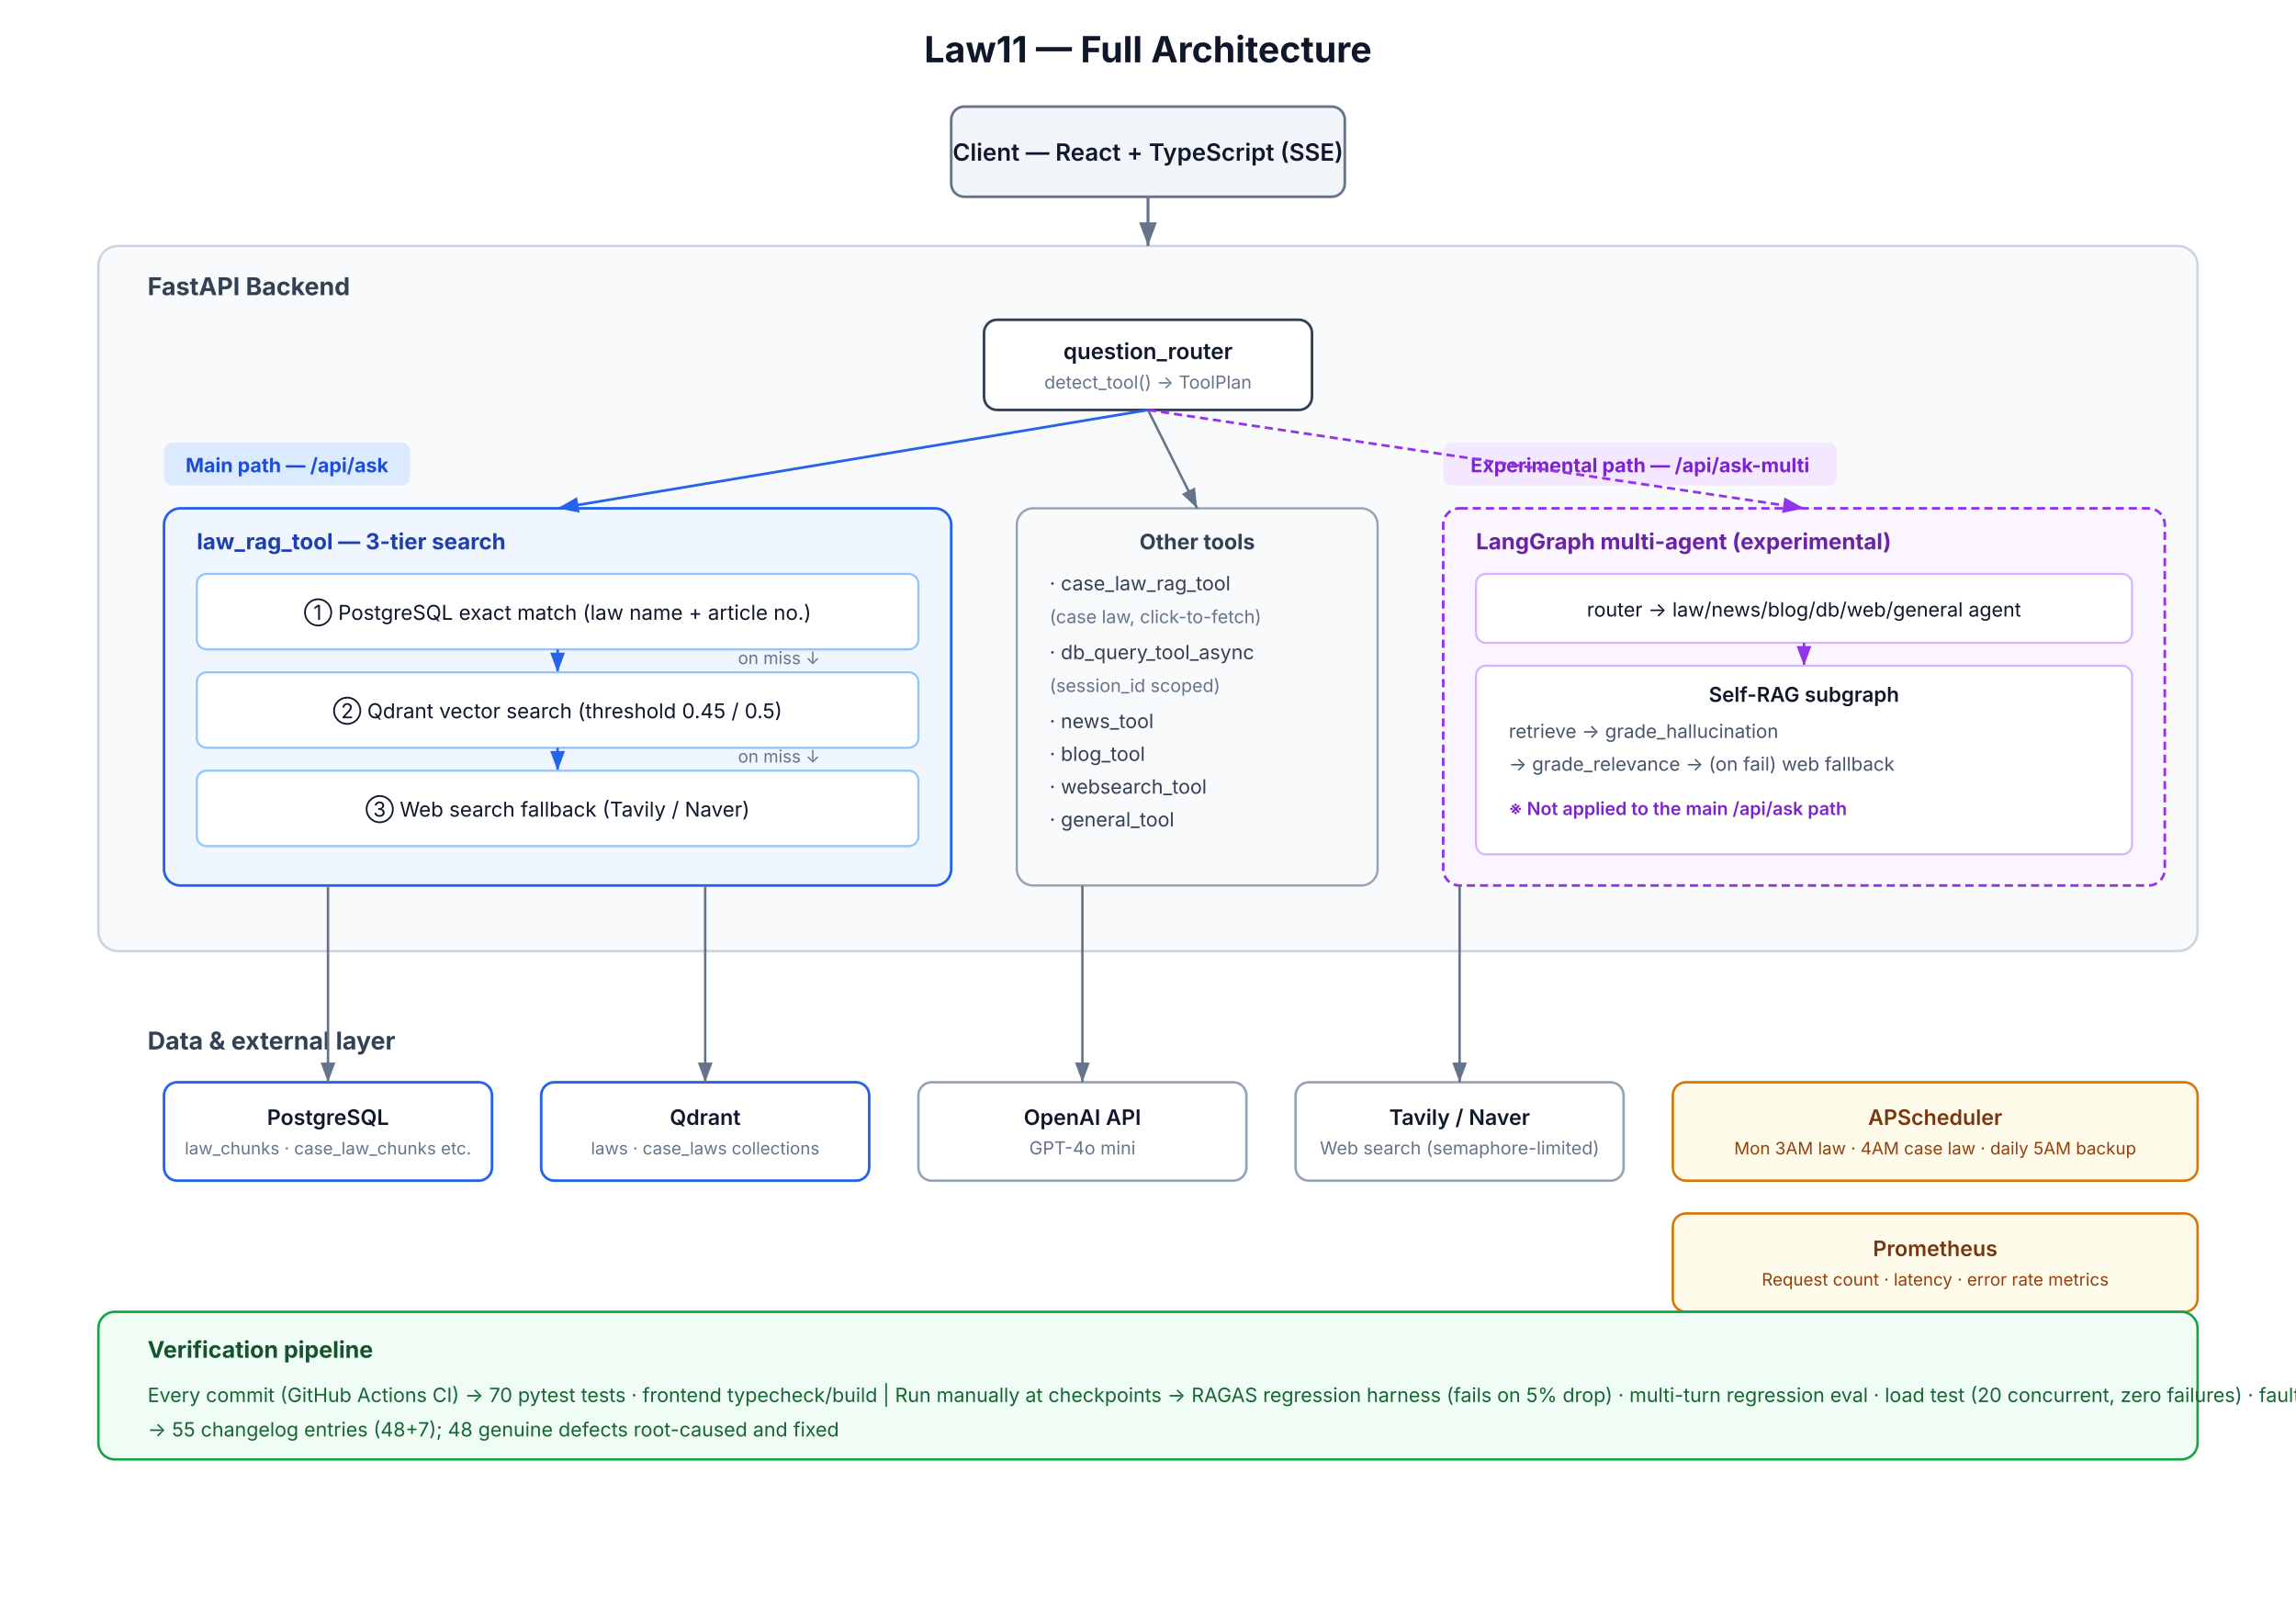
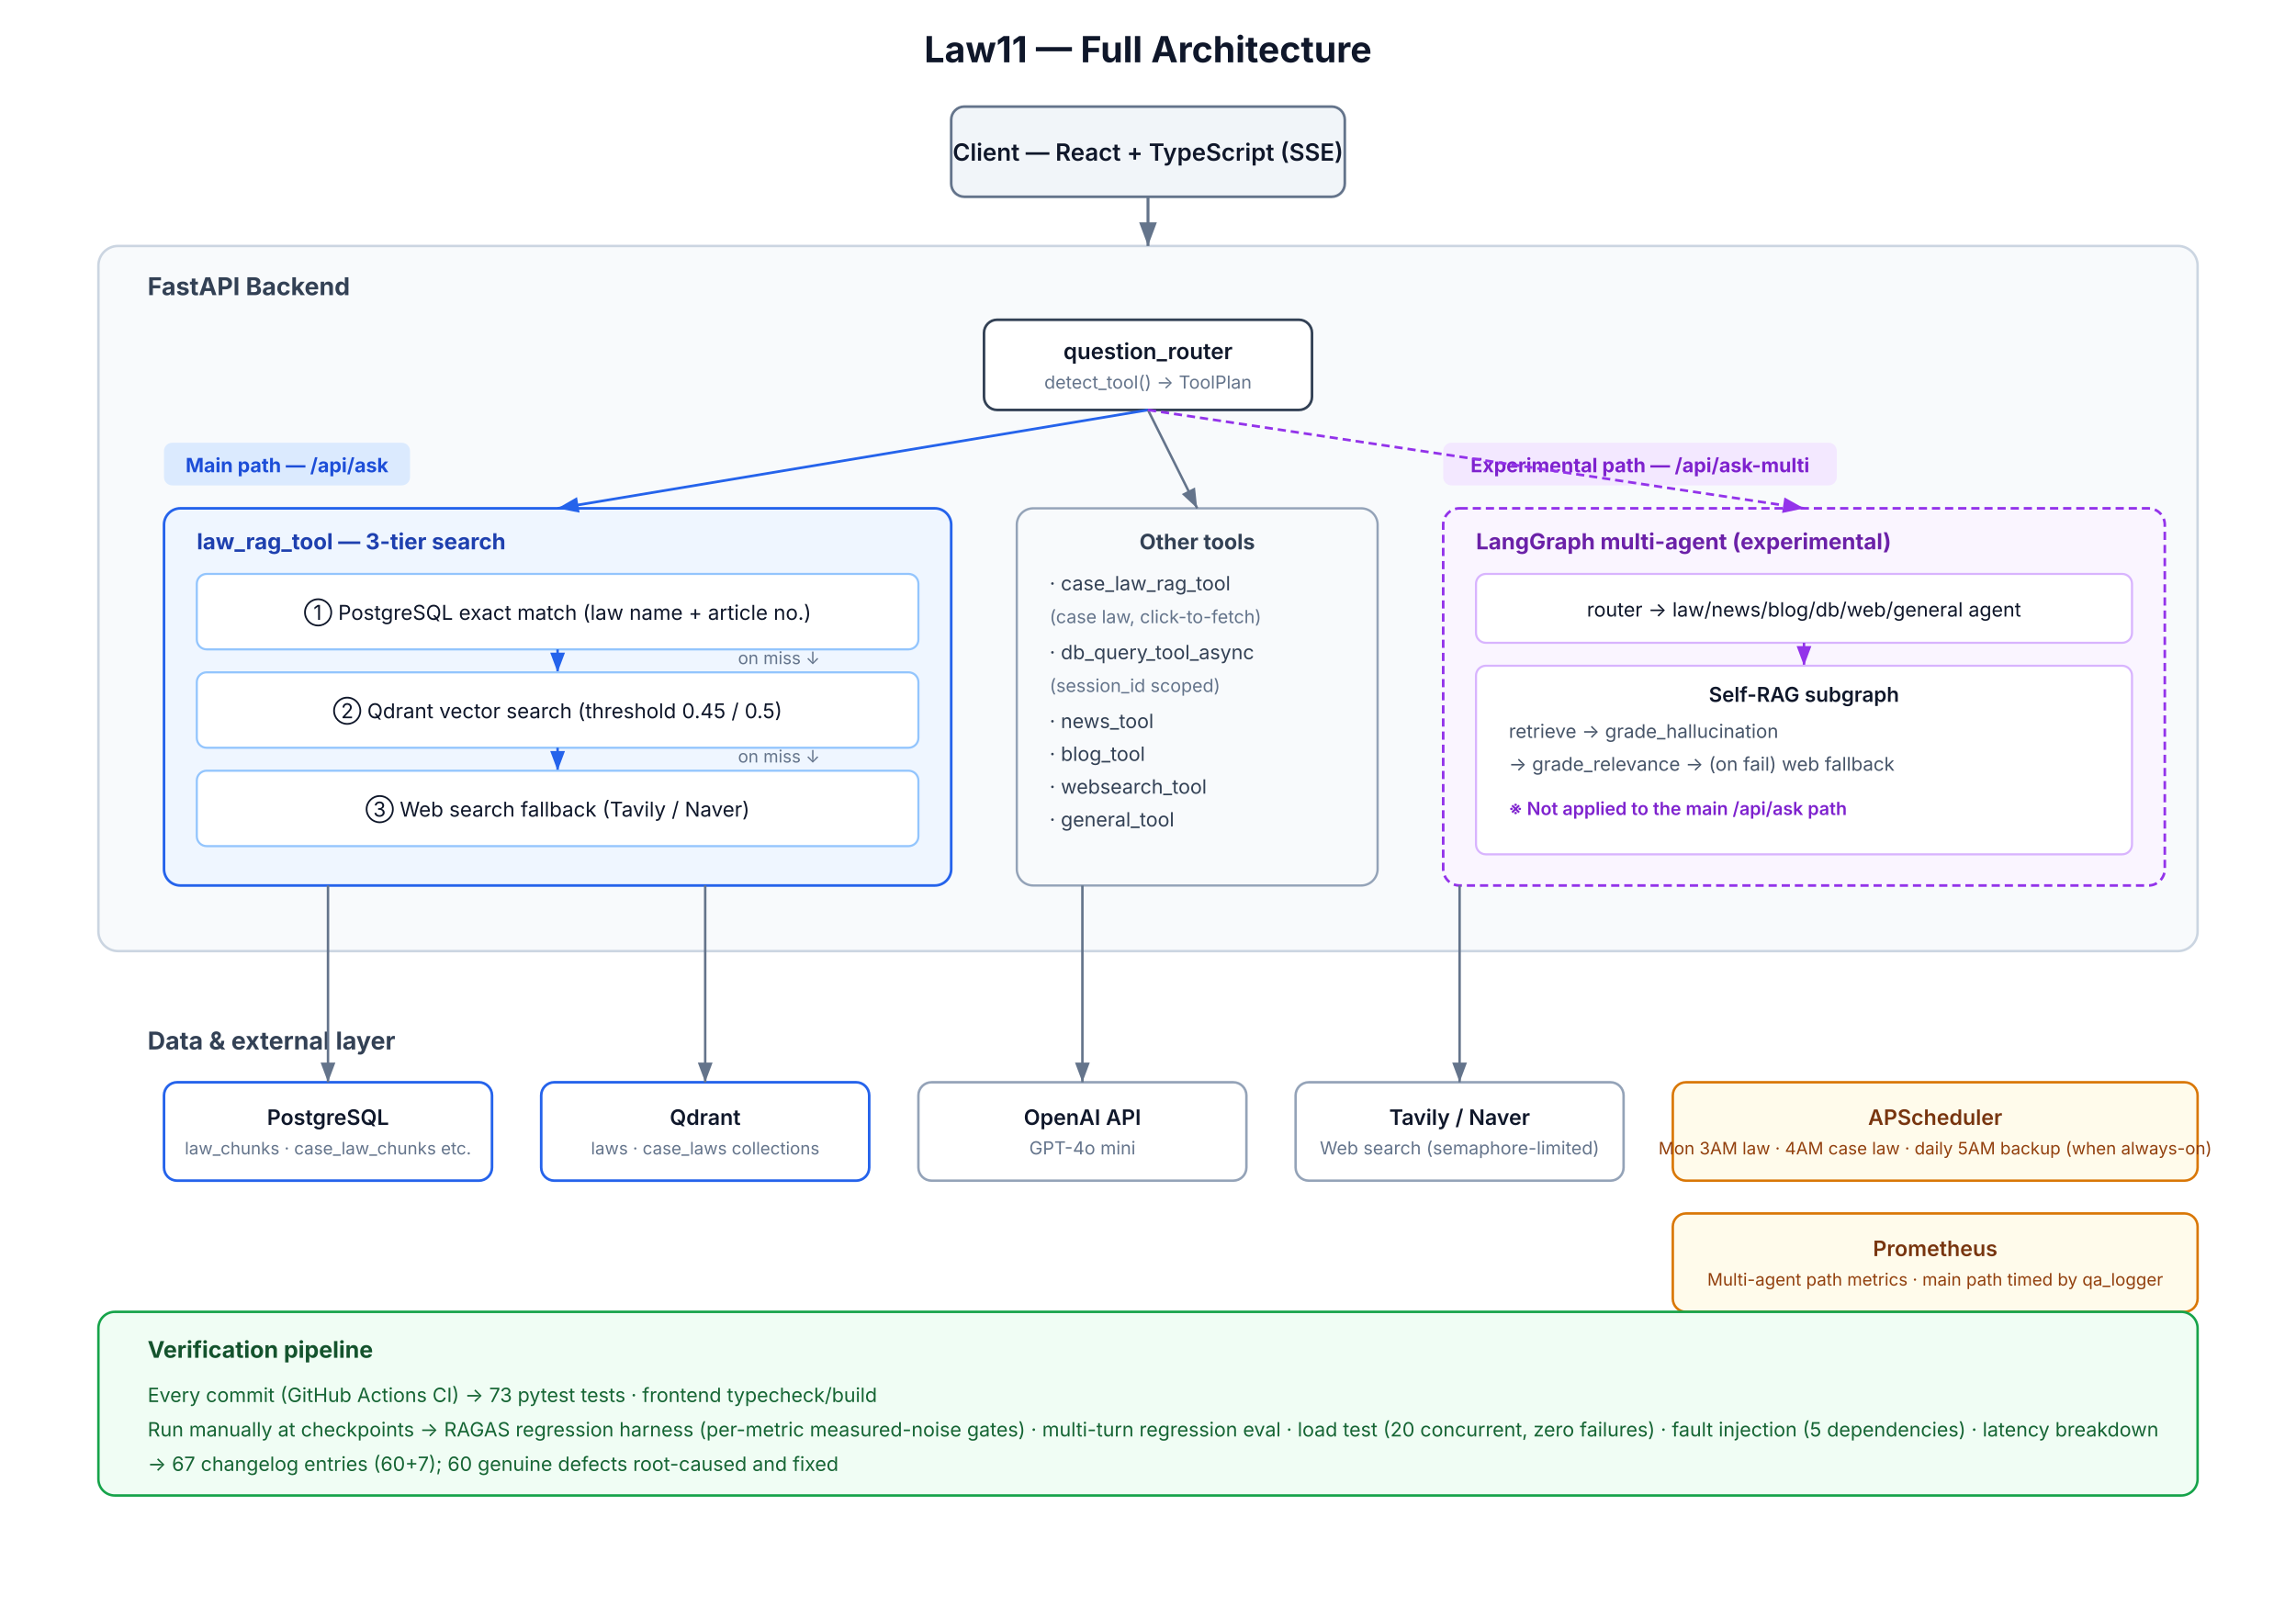
<svg xmlns="http://www.w3.org/2000/svg" width="1400" height="980" viewBox="0 0 1400 980" font-family="'Inter','Helvetica Neue',Arial,sans-serif">
  <defs>
    <marker id="a1" markerWidth="10" markerHeight="10" refX="8" refY="3" orient="auto" markerUnits="strokeWidth">
      <path d="M0,0 L8,3 L0,6 Z" fill="#64748b" />
    </marker>
    <marker id="a2" markerWidth="10" markerHeight="10" refX="8" refY="3" orient="auto" markerUnits="strokeWidth">
      <path d="M0,0 L8,3 L0,6 Z" fill="#2563eb" />
    </marker>
    <marker id="a3" markerWidth="10" markerHeight="10" refX="8" refY="3" orient="auto" markerUnits="strokeWidth">
      <path d="M0,0 L8,3 L0,6 Z" fill="#9333ea" />
    </marker>
  </defs>
  <rect width="1400" height="980" fill="#ffffff" />
  <text x="700" y="38" text-anchor="middle" font-size="22" font-weight="700" fill="#0f172a">Law11 — Full Architecture</text>
  <rect x="580" y="65" width="240" height="55" rx="8" fill="#f1f5f9" stroke="#64748b" stroke-width="1.6" />
  <text x="700" y="98" text-anchor="middle" font-size="14.5" font-weight="600" fill="#0f172a">Client — React + TypeScript (SSE)</text>
  <rect x="60" y="150" width="1280" height="430" rx="12" fill="#f8fafc" stroke="#cbd5e1" stroke-width="1.5" />
  <text x="90" y="180" font-size="15" font-weight="700" fill="#334155">FastAPI Backend</text>
  <line x1="700" y1="120" x2="700" y2="150" stroke="#64748b" stroke-width="1.8" marker-end="url(#a1)" />
  <rect x="600" y="195" width="200" height="55" rx="8" fill="#ffffff" stroke="#334155" stroke-width="1.6" />
  <text x="700" y="219" text-anchor="middle" font-size="13.5" font-weight="600" fill="#0f172a">question_router</text>
  <text x="700" y="237" text-anchor="middle" font-size="11" fill="#64748b">detect_tool() → ToolPlan</text>
  <rect x="100" y="270" width="150" height="26" rx="5" fill="#dbeafe" />
  <text x="175" y="288" text-anchor="middle" font-size="12" font-weight="700" fill="#1d4ed8">Main path — /api/ask</text>
  <rect x="100" y="310" width="480" height="230" rx="10" fill="#eff6ff" stroke="#2563eb" stroke-width="1.6" />
  <text x="120" y="335" font-size="13.5" font-weight="700" fill="#1e40af">law_rag_tool — 3-tier search</text>
  <rect x="120" y="350" width="440" height="46" rx="6" fill="#ffffff" stroke="#93c5fd" stroke-width="1.3" />
  <text x="340" y="378" text-anchor="middle" font-size="12.5" fill="#0f172a">① PostgreSQL exact match (law name + article no.)</text>
  <line x1="340" y1="396" x2="340" y2="410" stroke="#2563eb" stroke-width="1.5" marker-end="url(#a2)" />
  <text x="450" y="405" font-size="10.5" fill="#64748b">on miss ↓</text>
  <rect x="120" y="410" width="440" height="46" rx="6" fill="#ffffff" stroke="#93c5fd" stroke-width="1.3" />
  <text x="340" y="438" text-anchor="middle" font-size="12.5" fill="#0f172a">② Qdrant vector search (threshold 0.45 / 0.5)</text>
  <line x1="340" y1="456" x2="340" y2="470" stroke="#2563eb" stroke-width="1.5" marker-end="url(#a2)" />
  <text x="450" y="465" font-size="10.5" fill="#64748b">on miss ↓</text>
  <rect x="120" y="470" width="440" height="46" rx="6" fill="#ffffff" stroke="#93c5fd" stroke-width="1.3" />
  <text x="340" y="498" text-anchor="middle" font-size="12.5" fill="#0f172a">③ Web search fallback (Tavily / Naver)</text>
  <rect x="620" y="310" width="220" height="230" rx="10" fill="#f8fafc" stroke="#94a3b8" stroke-width="1.4" />
  <text x="730" y="335" text-anchor="middle" font-size="13" font-weight="700" fill="#334155">Other tools</text>
  <text x="640" y="360" font-size="12" fill="#334155">· case_law_rag_tool</text>
  <text x="640" y="380" font-size="11" fill="#64748b">  (case law, click-to-fetch)</text>
  <text x="640" y="402" font-size="12" fill="#334155">· db_query_tool_async</text>
  <text x="640" y="422" font-size="11" fill="#64748b">  (session_id scoped)</text>
  <text x="640" y="444" font-size="12" fill="#334155">· news_tool</text>
  <text x="640" y="464" font-size="12" fill="#334155">· blog_tool</text>
  <text x="640" y="484" font-size="12" fill="#334155">· websearch_tool</text>
  <text x="640" y="504" font-size="12" fill="#334155">· general_tool</text>
  <line x1="700" y1="250" x2="340" y2="310" stroke="#2563eb" stroke-width="1.6" marker-end="url(#a2)" />
  <line x1="700" y1="250" x2="730" y2="310" stroke="#64748b" stroke-width="1.5" marker-end="url(#a1)" />
  <rect x="880" y="270" width="240" height="26" rx="5" fill="#f3e8ff" />
  <text x="1000" y="288" text-anchor="middle" font-size="12" font-weight="700" fill="#7e22ce">Experimental path — /api/ask-multi</text>
  <rect x="880" y="310" width="440" height="230" rx="10" fill="#faf5ff" stroke="#9333ea" stroke-width="1.6" stroke-dasharray="5,3" />
  <text x="900" y="335" font-size="13.5" font-weight="700" fill="#6b21a8">LangGraph multi-agent (experimental)</text>
  <rect x="900" y="350" width="400" height="42" rx="6" fill="#ffffff" stroke="#d8b4fe" stroke-width="1.3" />
  <text x="1100" y="376" text-anchor="middle" font-size="12" fill="#0f172a">router → law/news/blog/db/web/general agent</text>
  <line x1="1100" y1="392" x2="1100" y2="406" stroke="#9333ea" stroke-width="1.5" marker-end="url(#a3)" />
  <rect x="900" y="406" width="400" height="115" rx="6" fill="#ffffff" stroke="#d8b4fe" stroke-width="1.3" />
  <text x="1100" y="428" text-anchor="middle" font-size="12.5" font-weight="600" fill="#0f172a">Self-RAG subgraph</text>
  <text x="920" y="450" font-size="11.5" fill="#475569">retrieve → grade_hallucination</text>
  <text x="920" y="470" font-size="11.5" fill="#475569">→ grade_relevance → (on fail) web fallback</text>
  <text x="920" y="497" font-size="11" fill="#7e22ce" font-weight="600">※ Not applied to the main /api/ask path</text>
  <line x1="700" y1="250" x2="1100" y2="310" stroke="#9333ea" stroke-width="1.6" stroke-dasharray="5,3" marker-end="url(#a3)" />
  <text x="90" y="640" font-size="15" font-weight="700" fill="#334155">Data &amp; external layer</text>
  <rect x="100" y="660" width="200" height="60" rx="8" fill="#ffffff" stroke="#2563eb" stroke-width="1.6" />
  <text x="200" y="686" text-anchor="middle" font-size="13" font-weight="600" fill="#0f172a">PostgreSQL</text>
  <text x="200" y="704" text-anchor="middle" font-size="10.5" fill="#64748b">law_chunks · case_law_chunks etc.</text>
  <rect x="330" y="660" width="200" height="60" rx="8" fill="#ffffff" stroke="#2563eb" stroke-width="1.6" />
  <text x="430" y="686" text-anchor="middle" font-size="13" font-weight="600" fill="#0f172a">Qdrant</text>
  <text x="430" y="704" text-anchor="middle" font-size="10.5" fill="#64748b">laws · case_laws collections</text>
  <rect x="560" y="660" width="200" height="60" rx="8" fill="#ffffff" stroke="#94a3b8" stroke-width="1.5" />
  <text x="660" y="686" text-anchor="middle" font-size="13" font-weight="600" fill="#0f172a">OpenAI API</text>
  <text x="660" y="704" text-anchor="middle" font-size="11" fill="#64748b">GPT-4o mini</text>
  <rect x="790" y="660" width="200" height="60" rx="8" fill="#ffffff" stroke="#94a3b8" stroke-width="1.5" />
  <text x="890" y="686" text-anchor="middle" font-size="13" font-weight="600" fill="#0f172a">Tavily / Naver</text>
  <text x="890" y="704" text-anchor="middle" font-size="11" fill="#64748b">Web search (semaphore-limited)</text>
  <line x1="200" y1="540" x2="200" y2="660" stroke="#64748b" stroke-width="1.5" marker-end="url(#a1)" />
  <line x1="430" y1="540" x2="430" y2="660" stroke="#64748b" stroke-width="1.5" marker-end="url(#a1)" />
  <line x1="660" y1="540" x2="660" y2="660" stroke="#64748b" stroke-width="1.5" marker-end="url(#a1)" />
  <line x1="890" y1="540" x2="890" y2="660" stroke="#64748b" stroke-width="1.5" marker-end="url(#a1)" />
  <rect x="1020" y="660" width="320" height="60" rx="8" fill="#fffbeb" stroke="#d97706" stroke-width="1.5" />
  <text x="1180" y="686" text-anchor="middle" font-size="13" font-weight="600" fill="#78350f">APScheduler</text>
-   <text x="1180" y="704" text-anchor="middle" font-size="10.5" fill="#92400e">Mon 3AM law · 4AM case law · daily 5AM backup</text>
+   <text x="1180" y="704" text-anchor="middle" font-size="10.5" fill="#92400e">Mon 3AM law · 4AM case law · daily 5AM backup (when always-on)</text>
  <rect x="1020" y="740" width="320" height="60" rx="8" fill="#fffbeb" stroke="#d97706" stroke-width="1.5" />
  <text x="1180" y="766" text-anchor="middle" font-size="13" font-weight="600" fill="#78350f">Prometheus</text>
-   <text x="1180" y="784" text-anchor="middle" font-size="10.5" fill="#92400e">Request count · latency · error rate metrics</text>
-   <rect x="60" y="800" width="1280" height="90" rx="10" fill="#f0fdf4" stroke="#16a34a" stroke-width="1.5" />
+   <text x="1180" y="784" text-anchor="middle" font-size="10.5" fill="#92400e">Multi-agent path metrics · main path timed by qa_logger</text>
+   <rect x="60" y="800" width="1280" height="112" rx="10" fill="#f0fdf4" stroke="#16a34a" stroke-width="1.5" />
  <text x="90" y="828" font-size="14" font-weight="700" fill="#14532d">Verification pipeline</text>
-   <text x="90" y="855" font-size="12" fill="#166534">Every commit (GitHub Actions CI) → 70 pytest tests · frontend typecheck/build   |   Run manually at checkpoints → RAGAS regression harness (fails on 5% drop) · multi-turn regression eval · load test (20 concurrent, zero failures) · fault injection (5 dependencies)</text>
-   <text x="90" y="876" font-size="12" fill="#166534">→ 55 changelog entries (48+7); 48 genuine defects root-caused and fixed</text>
+   <text x="90" y="855" font-size="12" fill="#166534">Every commit (GitHub Actions CI) → 73 pytest tests · frontend typecheck/build</text>
+   <text x="90" y="876" font-size="12" fill="#166534">Run manually at checkpoints → RAGAS regression harness (per-metric measured-noise gates) · multi-turn regression eval · load test (20 concurrent, zero failures) · fault injection (5 dependencies) · latency breakdown</text>
+   <text x="90" y="897" font-size="12" fill="#166534">→ 67 changelog entries (60+7); 60 genuine defects root-caused and fixed</text>
</svg>
